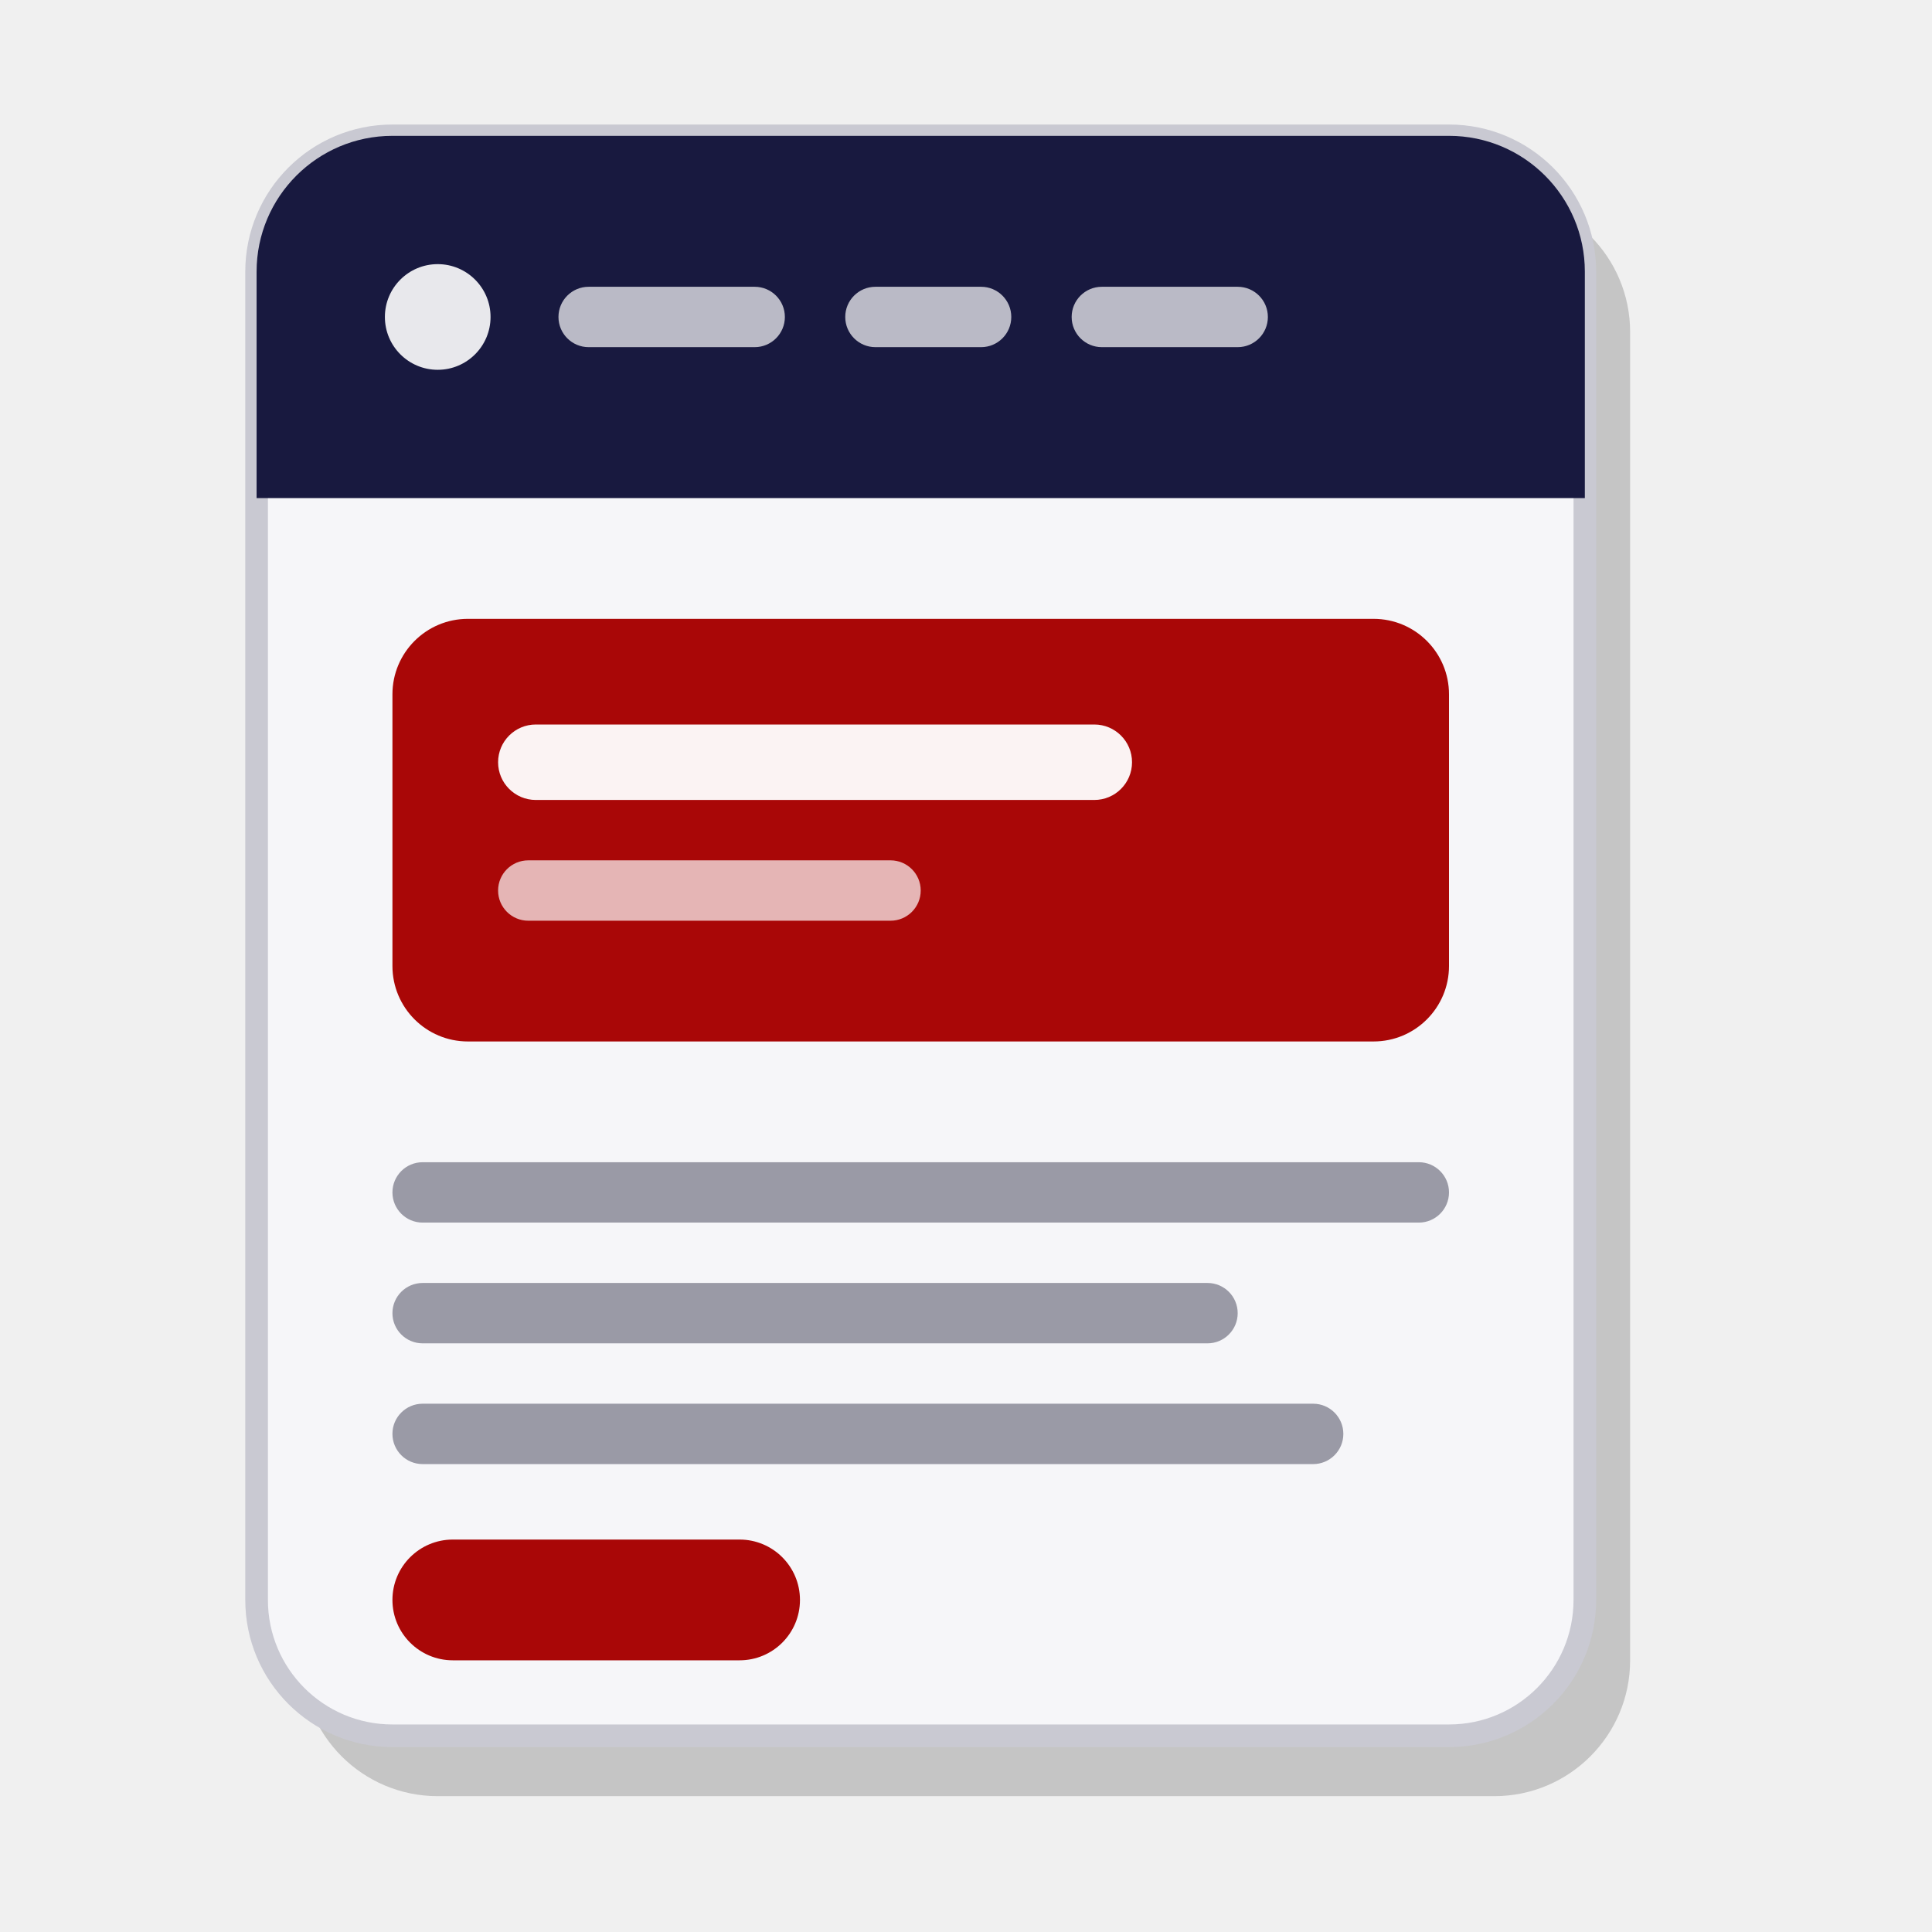
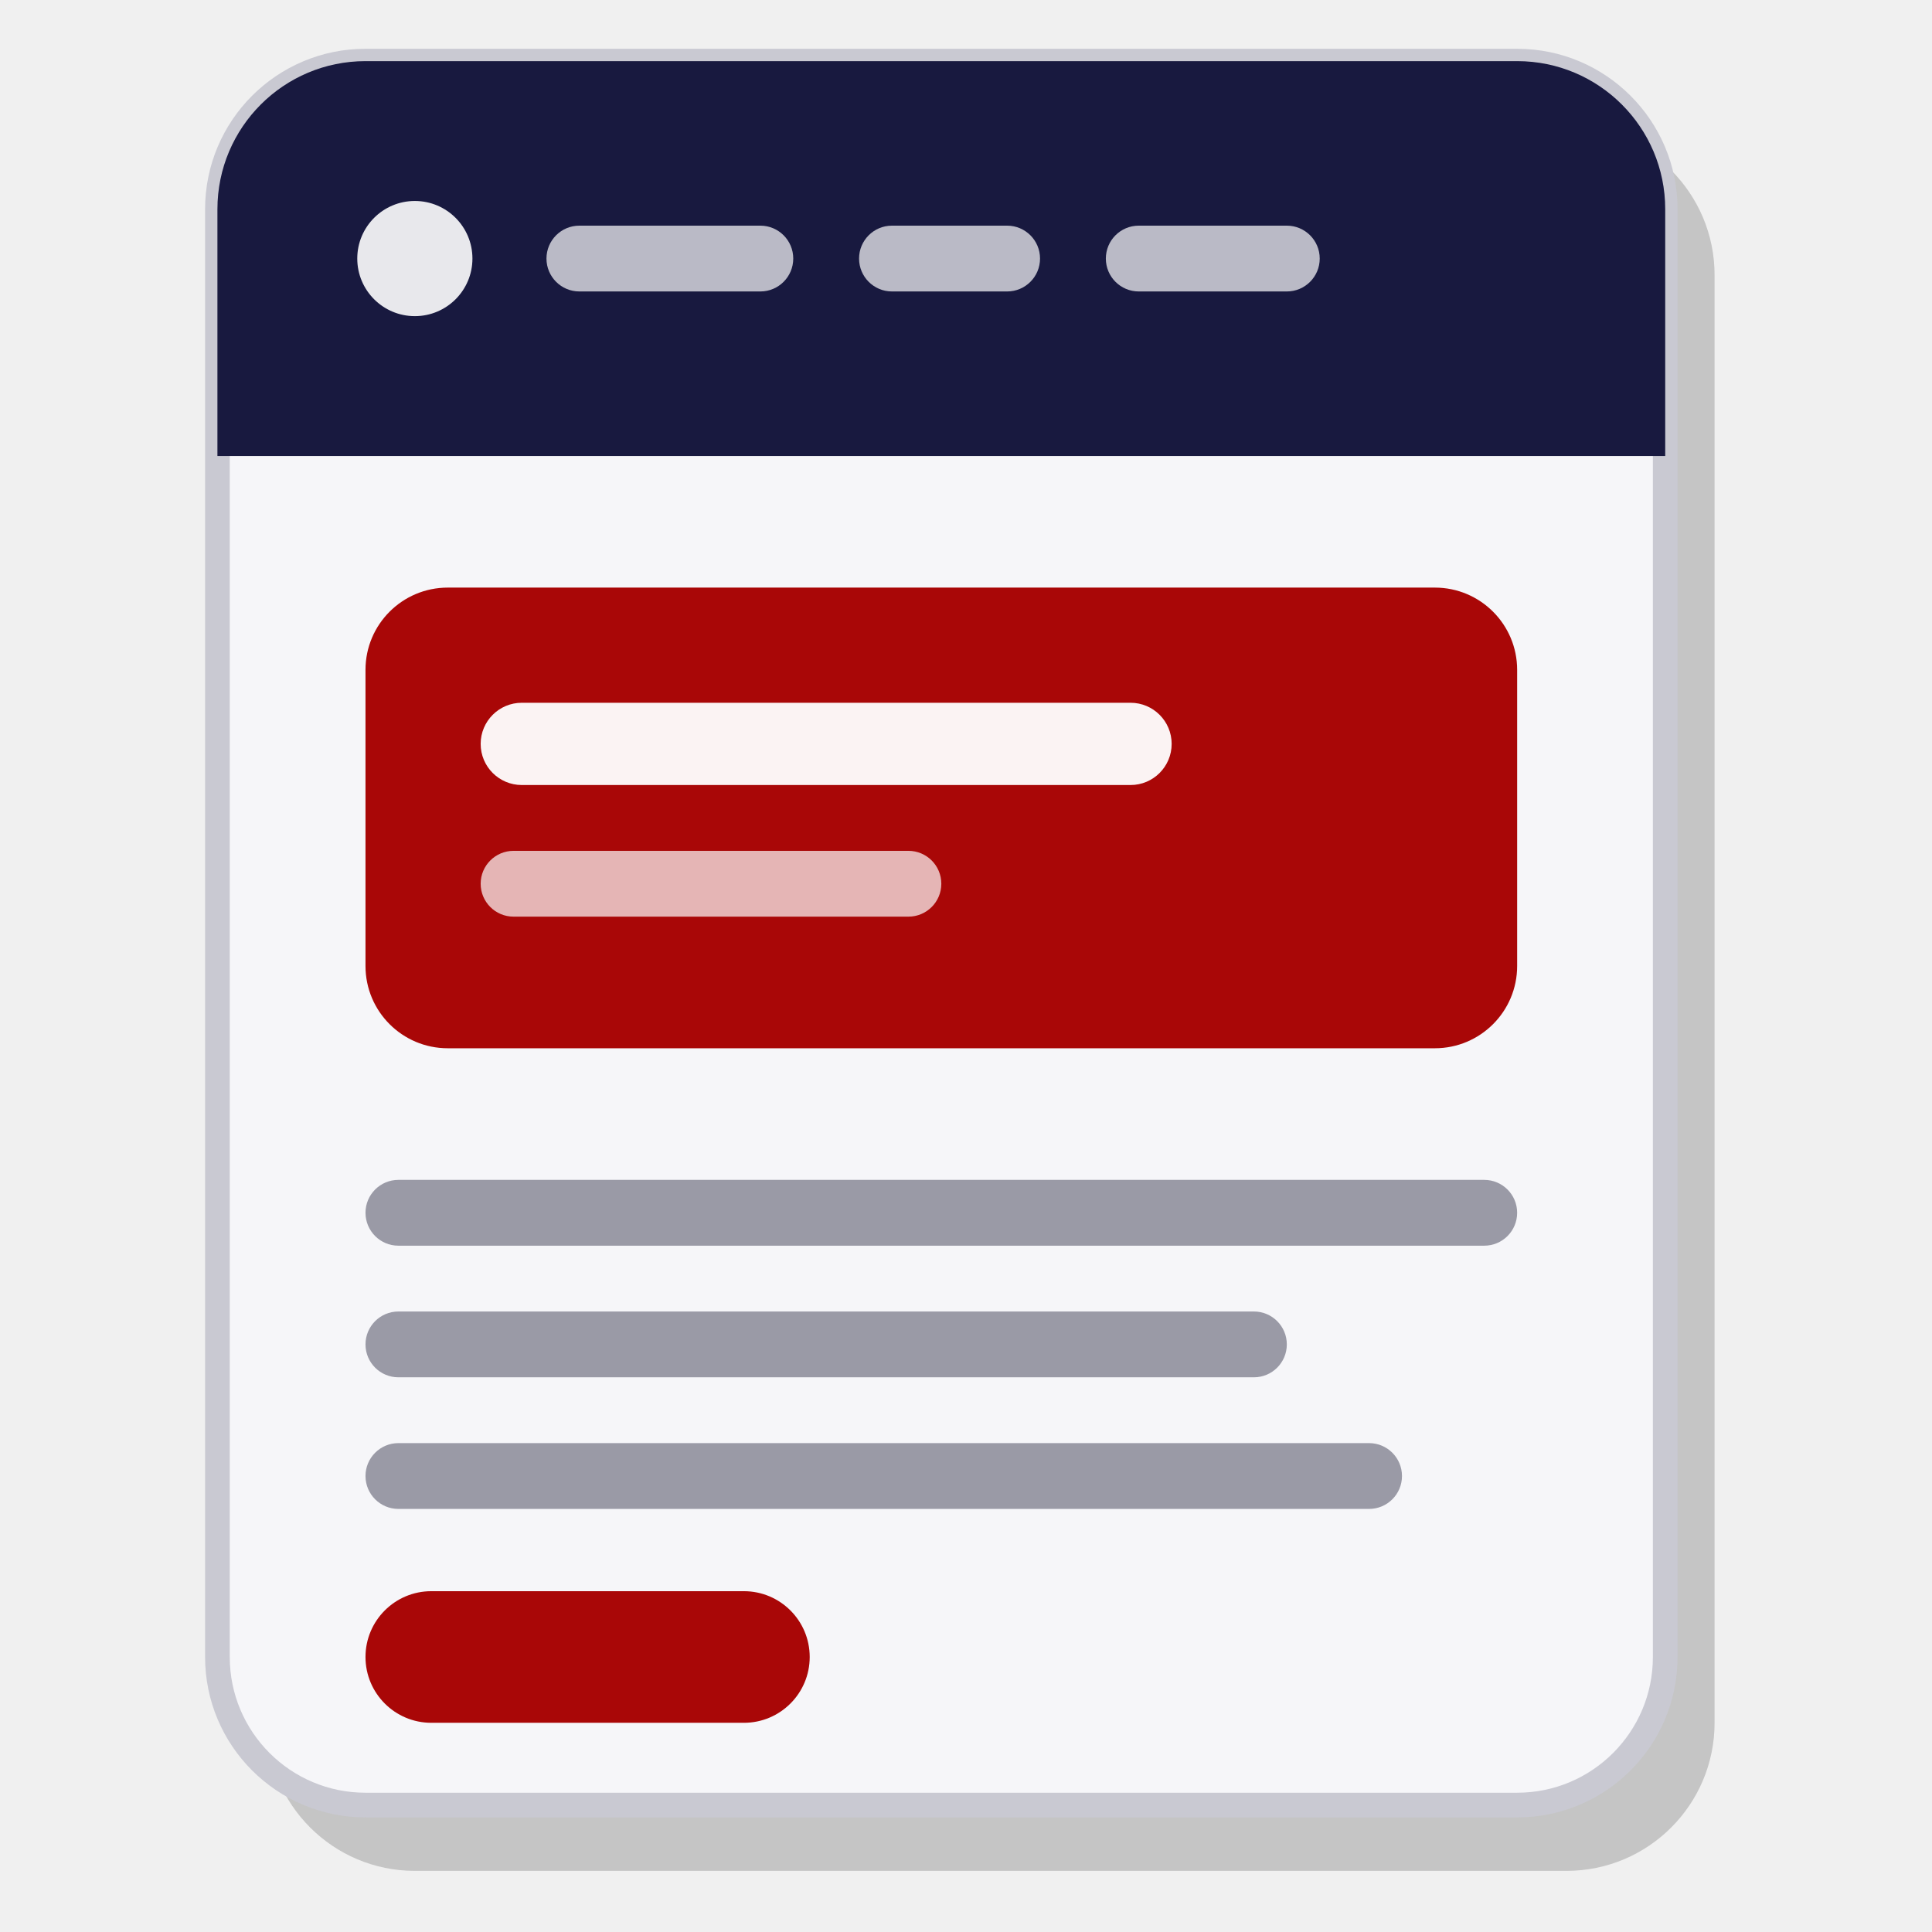
<svg xmlns="http://www.w3.org/2000/svg" version="1.1" width="256" height="256" viewBox="0 0 256 256">
-   <rect x="40" y="26" width="176" height="212" rx="18" fill="#000000" opacity="0.18" />
-   <rect x="34" y="18" width="176" height="212" rx="18" fill="#f6f6f9" stroke="#c9c9d2" stroke-width="3" />
-   <path d="M34 36 a18 18 0 0 1 18 -18 h140 a18 18 0 0 1 18 18 v30 h-176 z" fill="#18193f" />
-   <circle cx="58" cy="42" r="7" fill="#ffffff" opacity="0.9" />
-   <rect x="74" y="38" width="30" height="8" rx="4" fill="#ffffff" opacity="0.7" />
-   <rect x="112" y="38" width="22" height="8" rx="4" fill="#ffffff" opacity="0.7" />
-   <rect x="142" y="38" width="26" height="8" rx="4" fill="#ffffff" opacity="0.7" />
-   <rect x="52" y="82" width="140" height="56" rx="10" fill="#a90707" />
-   <rect x="66" y="96" width="84" height="10" rx="5" fill="#ffffff" opacity="0.95" />
-   <rect x="66" y="114" width="56" height="8" rx="4" fill="#ffffff" opacity="0.7" />
-   <rect x="52" y="154" width="140" height="8" rx="4" fill="#9a9aa6" />
-   <rect x="52" y="170" width="112" height="8" rx="4" fill="#9a9aa6" />
-   <rect x="52" y="186" width="126" height="8" rx="4" fill="#9a9aa6" />
-   <rect x="52" y="204" width="54" height="16" rx="8" fill="#a90707" />
+   <g transform="translate(128 128) scale(1.09) translate(-125 -128)">
+     <rect x="40" y="26" width="176" height="212" rx="18" fill="#000000" opacity="0.18" />
+     <rect x="34" y="18" width="176" height="212" rx="18" fill="#f6f6f9" stroke="#c9c9d2" stroke-width="3" />
+     <path d="M34 36 a18 18 0 0 1 18 -18 h140 a18 18 0 0 1 18 18 v30 h-176 z" fill="#18193f" />
+     <circle cx="58" cy="42" r="7" fill="#ffffff" opacity="0.9" />
+     <rect x="74" y="38" width="30" height="8" rx="4" fill="#ffffff" opacity="0.7" />
+     <rect x="112" y="38" width="22" height="8" rx="4" fill="#ffffff" opacity="0.7" />
+     <rect x="142" y="38" width="26" height="8" rx="4" fill="#ffffff" opacity="0.7" />
+     <rect x="52" y="82" width="140" height="56" rx="10" fill="#a90707" />
+     <rect x="66" y="96" width="84" height="10" rx="5" fill="#ffffff" opacity="0.95" />
+     <rect x="66" y="114" width="56" height="8" rx="4" fill="#ffffff" opacity="0.7" />
+     <rect x="52" y="154" width="140" height="8" rx="4" fill="#9a9aa6" />
+     <rect x="52" y="170" width="112" height="8" rx="4" fill="#9a9aa6" />
+     <rect x="52" y="186" width="126" height="8" rx="4" fill="#9a9aa6" />
+     <rect x="52" y="204" width="54" height="16" rx="8" fill="#a90707" />
+   </g>
</svg>
